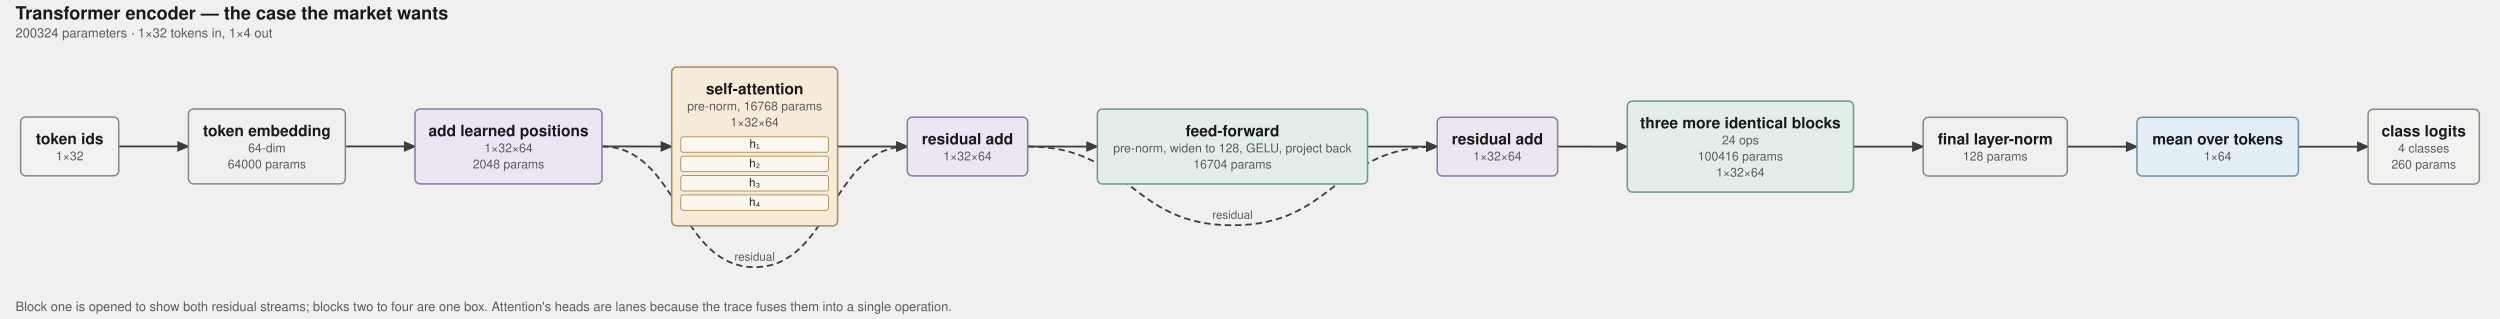
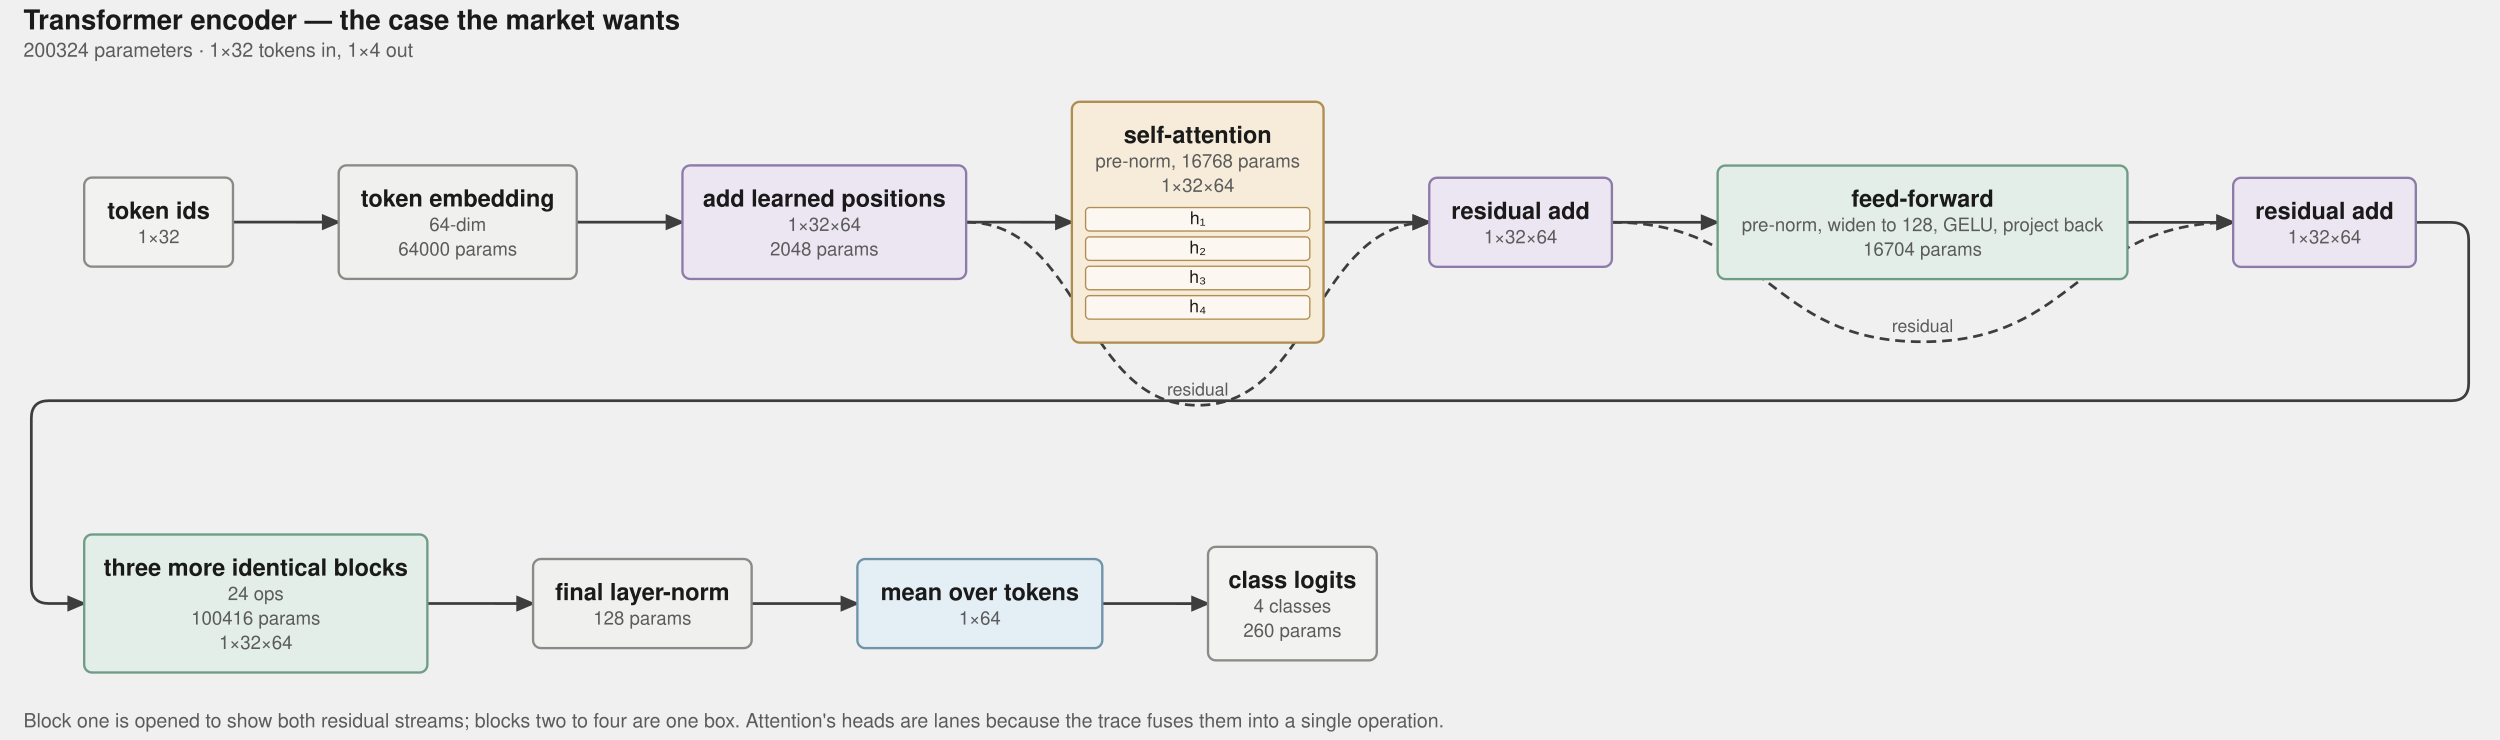
- <svg xmlns="http://www.w3.org/2000/svg" class="draughtsman" role="img" aria-label="Transformer encoder — the case the market wants" viewBox="0 0 1937.14 247" width="1937.14" height="247">
+ <svg xmlns="http://www.w3.org/2000/svg" class="draughtsman" role="img" aria-label="Transformer encoder — the case the market wants" viewBox="0 0 1276.92 377.5" width="1276.92" height="377.5">
  <defs>
    <marker id="ds-arrow" viewBox="0 0 8 8" refX="7" refY="4" markerWidth="7" markerHeight="7" orient="auto-start-reverse">
      <path d="M0 0.6 L8 4 L0 7.4 Z" style="fill:#3d3d3d" />
    </marker>
  </defs>
  <text class="ds-title" x="12" y="15" style="font-family:Helvetica Neue, Helvetica, Arial, sans-serif;font-size:14px;font-weight:600;fill:#1a1a1a">Transformer encoder — the case the market wants</text>
  <text class="ds-subtitle" x="12" y="29" style="font-family:Helvetica Neue, Helvetica, Arial, sans-serif;font-size:10px;fill:#5b5b5b">200324 parameters · 1×32 tokens in, 1×4 out</text>
  <g class="ds-body" transform="translate(0 36)">
-     <path class="ds-edge ds-edge-solid" data-from="tokens" data-to="embed" d="M92 77.45 C119 77.45 119 77.46 146 77.46" style="fill:none;stroke:#3d3d3d;stroke-width:1.4" marker-end="url(#ds-arrow)" />
-     <path class="ds-edge ds-edge-solid" data-from="embed" data-to="pos" d="M267.57 77.46 C294.57 77.46 294.57 77.48 321.57 77.48" style="fill:none;stroke:#3d3d3d;stroke-width:1.4" marker-end="url(#ds-arrow)" />
-     <path class="ds-edge ds-edge-dashed" data-from="pos" data-to="join1" d="M466.48 77.48 C525.61 77.48 525.61 171 584.75 171 C643.88 171 643.88 77.53 703.02 77.53" style="fill:none;stroke:#3d3d3d;stroke-width:1.4;stroke-dasharray:5 3" marker-end="url(#ds-arrow)" />
-     <text class="ds-edge-label" x="584.75" y="166" text-anchor="middle" style="font-family:Helvetica Neue, Helvetica, Arial, sans-serif;font-size:9px;fill:#5b5b5b">residual</text>
-     <path class="ds-edge ds-edge-solid" data-from="pos" data-to="attn" d="M466.48 77.48 C493.48 77.48 493.48 77.5 520.48 77.5" style="fill:none;stroke:#3d3d3d;stroke-width:1.4" marker-end="url(#ds-arrow)" />
-     <path class="ds-edge ds-edge-solid" data-from="attn" data-to="join1" d="M649.02 77.5 C676.02 77.5 676.02 77.53 703.02 77.53" style="fill:none;stroke:#3d3d3d;stroke-width:1.4" marker-end="url(#ds-arrow)" />
-     <path class="ds-edge ds-edge-dashed" data-from="join1" data-to="join2" d="M796.3 77.53 C875.63 77.53 875.63 138.56 954.97 138.56 C1034.3 138.56 1034.3 77.58 1113.63 77.58" style="fill:none;stroke:#3d3d3d;stroke-width:1.4;stroke-dasharray:5 3" marker-end="url(#ds-arrow)" />
-     <text class="ds-edge-label" x="954.97" y="133.56" text-anchor="middle" style="font-family:Helvetica Neue, Helvetica, Arial, sans-serif;font-size:9px;fill:#5b5b5b">residual</text>
-     <path class="ds-edge ds-edge-solid" data-from="join1" data-to="ff" d="M796.3 77.53 C823.3 77.53 823.3 77.56 850.3 77.56" style="fill:none;stroke:#3d3d3d;stroke-width:1.4" marker-end="url(#ds-arrow)" />
-     <path class="ds-edge ds-edge-solid" data-from="ff" data-to="join2" d="M1059.63 77.56 C1086.63 77.56 1086.63 77.58 1113.63 77.58" style="fill:none;stroke:#3d3d3d;stroke-width:1.4" marker-end="url(#ds-arrow)" />
-     <path class="ds-edge ds-edge-solid" data-from="join2" data-to="rest" d="M1206.92 77.58 C1233.92 77.58 1233.92 77.61 1260.92 77.61" style="fill:none;stroke:#3d3d3d;stroke-width:1.4" marker-end="url(#ds-arrow)" />
-     <path class="ds-edge ds-edge-solid" data-from="rest" data-to="norm" d="M1436.19 77.61 C1463.19 77.61 1463.19 77.63 1490.19 77.63" style="fill:none;stroke:#3d3d3d;stroke-width:1.4" marker-end="url(#ds-arrow)" />
-     <path class="ds-edge ds-edge-solid" data-from="norm" data-to="pool" d="M1601.84 77.63 C1628.84 77.63 1628.84 77.65 1655.84 77.65" style="fill:none;stroke:#3d3d3d;stroke-width:1.4" marker-end="url(#ds-arrow)" />
-     <path class="ds-edge ds-edge-solid" data-from="pool" data-to="logits" d="M1780.93 77.65 C1807.93 77.65 1807.93 77.66 1834.93 77.66" style="fill:none;stroke:#3d3d3d;stroke-width:1.4" marker-end="url(#ds-arrow)" />
+     <path class="ds-edge ds-edge-solid" data-from="tokens" data-to="embed" d="M119 77.45 C146 77.45 146 77.46 173 77.46" style="fill:none;stroke:#3d3d3d;stroke-width:1.4" marker-end="url(#ds-arrow)" />
+     <path class="ds-edge ds-edge-solid" data-from="embed" data-to="pos" d="M294.57 77.46 C321.57 77.46 321.57 77.48 348.57 77.48" style="fill:none;stroke:#3d3d3d;stroke-width:1.4" marker-end="url(#ds-arrow)" />
+     <path class="ds-edge ds-edge-dashed" data-from="pos" data-to="join1" d="M493.48 77.48 C552.61 77.48 552.61 171 611.75 171 C670.88 171 670.88 77.53 730.02 77.53" style="fill:none;stroke:#3d3d3d;stroke-width:1.4;stroke-dasharray:5 3" marker-end="url(#ds-arrow)" />
+     <text class="ds-edge-label" x="611.75" y="166" text-anchor="middle" style="font-family:Helvetica Neue, Helvetica, Arial, sans-serif;font-size:9px;fill:#5b5b5b">residual</text>
+     <path class="ds-edge ds-edge-solid" data-from="pos" data-to="attn" d="M493.48 77.48 C520.48 77.48 520.48 77.5 547.48 77.5" style="fill:none;stroke:#3d3d3d;stroke-width:1.4" marker-end="url(#ds-arrow)" />
+     <path class="ds-edge ds-edge-solid" data-from="attn" data-to="join1" d="M676.02 77.5 C703.02 77.5 703.02 77.53 730.02 77.53" style="fill:none;stroke:#3d3d3d;stroke-width:1.4" marker-end="url(#ds-arrow)" />
+     <path class="ds-edge ds-edge-dashed" data-from="join1" data-to="join2" d="M823.3 77.53 C902.63 77.53 902.63 138.56 981.97 138.56 C1061.3 138.56 1061.3 77.58 1140.63 77.58" style="fill:none;stroke:#3d3d3d;stroke-width:1.4;stroke-dasharray:5 3" marker-end="url(#ds-arrow)" />
+     <text class="ds-edge-label" x="981.97" y="133.56" text-anchor="middle" style="font-family:Helvetica Neue, Helvetica, Arial, sans-serif;font-size:9px;fill:#5b5b5b">residual</text>
+     <path class="ds-edge ds-edge-solid" data-from="join1" data-to="ff" d="M823.3 77.53 C850.3 77.53 850.3 77.56 877.3 77.56" style="fill:none;stroke:#3d3d3d;stroke-width:1.4" marker-end="url(#ds-arrow)" />
+     <path class="ds-edge ds-edge-solid" data-from="ff" data-to="join2" d="M1086.63 77.56 C1113.63 77.56 1113.63 77.58 1140.63 77.58" style="fill:none;stroke:#3d3d3d;stroke-width:1.4" marker-end="url(#ds-arrow)" />
+     <path class="ds-edge ds-edge-solid" data-from="join2" data-to="rest" d="M1233.92 77.58 L1251.92 77.58 Q1260.92 77.58 1260.92 86.58 L1260.92 159.67 Q1260.92 168.67 1251.92 168.67 L25 168.67 Q16 168.67 16 177.67 L16 263.25 Q16 272.25 25 272.25 L43 272.25" style="fill:none;stroke:#3d3d3d;stroke-width:1.4" marker-end="url(#ds-arrow)" />
+     <path class="ds-edge ds-edge-solid" data-from="rest" data-to="norm" d="M218.28 272.25 C245.28 272.25 245.28 272.27 272.28 272.27" style="fill:none;stroke:#3d3d3d;stroke-width:1.4" marker-end="url(#ds-arrow)" />
+     <path class="ds-edge ds-edge-solid" data-from="norm" data-to="pool" d="M383.92 272.27 C410.92 272.27 410.92 272.29 437.92 272.29" style="fill:none;stroke:#3d3d3d;stroke-width:1.4" marker-end="url(#ds-arrow)" />
+     <path class="ds-edge ds-edge-solid" data-from="pool" data-to="logits" d="M563.02 272.29 C590.02 272.29 590.02 272.3 617.02 272.3" style="fill:none;stroke:#3d3d3d;stroke-width:1.4" marker-end="url(#ds-arrow)" />
    <g class="ds-stage ds-kind-input" data-stage="tokens">
-       <rect x="16" y="54.7" width="76" height="45.5" rx="4" style="fill:#f2f2f0;stroke:#8a8a86;stroke-width:1.2" />
-       <text x="54" y="75.7" text-anchor="middle" style="font-family:Helvetica Neue, Helvetica, Arial, sans-serif;font-size:12.0px;font-weight:600;fill:#1a1a1a">token ids</text>
-       <text x="54" y="88.2" text-anchor="middle" style="font-family:Helvetica Neue, Helvetica, Arial, sans-serif;font-size:9.5px;fill:#5b5b5b">1×32</text>
+       <rect x="43" y="54.7" width="76" height="45.5" rx="4" style="fill:#f2f2f0;stroke:#8a8a86;stroke-width:1.2" />
+       <text x="81" y="75.7" text-anchor="middle" style="font-family:Helvetica Neue, Helvetica, Arial, sans-serif;font-size:12.0px;font-weight:600;fill:#1a1a1a">token ids</text>
+       <text x="81" y="88.2" text-anchor="middle" style="font-family:Helvetica Neue, Helvetica, Arial, sans-serif;font-size:9.5px;fill:#5b5b5b">1×32</text>
    </g>
    <g class="ds-stage ds-kind-op" data-stage="embed">
-       <rect x="146" y="48.46" width="121.58" height="58" rx="4" style="fill:#f0f0ef;stroke:#8a8a86;stroke-width:1.2" />
-       <text x="206.79" y="69.46" text-anchor="middle" style="font-family:Helvetica Neue, Helvetica, Arial, sans-serif;font-size:12.0px;font-weight:600;fill:#1a1a1a">token embedding</text>
-       <text x="206.79" y="81.96" text-anchor="middle" style="font-family:Helvetica Neue, Helvetica, Arial, sans-serif;font-size:9.5px;fill:#5b5b5b">64-dim</text>
-       <text x="206.79" y="94.46" text-anchor="middle" style="font-family:Helvetica Neue, Helvetica, Arial, sans-serif;font-size:9.5px;fill:#5b5b5b">64000 params</text>
+       <rect x="173" y="48.46" width="121.58" height="58" rx="4" style="fill:#f0f0ef;stroke:#8a8a86;stroke-width:1.2" />
+       <text x="233.79" y="69.46" text-anchor="middle" style="font-family:Helvetica Neue, Helvetica, Arial, sans-serif;font-size:12.0px;font-weight:600;fill:#1a1a1a">token embedding</text>
+       <text x="233.79" y="81.96" text-anchor="middle" style="font-family:Helvetica Neue, Helvetica, Arial, sans-serif;font-size:9.5px;fill:#5b5b5b">64-dim</text>
+       <text x="233.79" y="94.46" text-anchor="middle" style="font-family:Helvetica Neue, Helvetica, Arial, sans-serif;font-size:9.5px;fill:#5b5b5b">64000 params</text>
    </g>
    <g class="ds-stage ds-kind-concat" data-stage="pos">
-       <rect x="321.57" y="48.48" width="144.9" height="58" rx="4" style="fill:#ece6f2;stroke:#8d7ba8;stroke-width:1.2" />
-       <text x="394.03" y="69.48" text-anchor="middle" style="font-family:Helvetica Neue, Helvetica, Arial, sans-serif;font-size:12.0px;font-weight:600;fill:#1a1a1a">add learned positions</text>
-       <text x="394.03" y="81.98" text-anchor="middle" style="font-family:Helvetica Neue, Helvetica, Arial, sans-serif;font-size:9.5px;fill:#5b5b5b">1×32×64</text>
-       <text x="394.03" y="94.48" text-anchor="middle" style="font-family:Helvetica Neue, Helvetica, Arial, sans-serif;font-size:9.5px;fill:#5b5b5b">2048 params</text>
+       <rect x="348.57" y="48.48" width="144.9" height="58" rx="4" style="fill:#ece6f2;stroke:#8d7ba8;stroke-width:1.2" />
+       <text x="421.03" y="69.48" text-anchor="middle" style="font-family:Helvetica Neue, Helvetica, Arial, sans-serif;font-size:12.0px;font-weight:600;fill:#1a1a1a">add learned positions</text>
+       <text x="421.03" y="81.98" text-anchor="middle" style="font-family:Helvetica Neue, Helvetica, Arial, sans-serif;font-size:9.5px;fill:#5b5b5b">1×32×64</text>
+       <text x="421.03" y="94.48" text-anchor="middle" style="font-family:Helvetica Neue, Helvetica, Arial, sans-serif;font-size:9.5px;fill:#5b5b5b">2048 params</text>
    </g>
    <g class="ds-stage ds-kind-kernel" data-stage="attn">
-       <rect x="520.48" y="16" width="128.54" height="123" rx="4" style="fill:#f6ecd9;stroke:#b08e52;stroke-width:1.2" />
-       <text x="584.75" y="37" text-anchor="middle" style="font-family:Helvetica Neue, Helvetica, Arial, sans-serif;font-size:12.0px;font-weight:600;fill:#1a1a1a">self-attention</text>
-       <text x="584.75" y="49.5" text-anchor="middle" style="font-family:Helvetica Neue, Helvetica, Arial, sans-serif;font-size:9.5px;fill:#5b5b5b">pre-norm, 16768 params</text>
-       <text x="584.75" y="62" text-anchor="middle" style="font-family:Helvetica Neue, Helvetica, Arial, sans-serif;font-size:9.5px;fill:#5b5b5b">1×32×64</text>
-       <rect class="ds-lane" x="527.48" y="70" width="114.54" height="12" rx="2" style="fill:#ffffff;fill-opacity:0.62;stroke:#b08e52;stroke-width:0.7" />
-       <text x="584.75" y="78.5" text-anchor="middle" style="font-family:Helvetica Neue, Helvetica, Arial, sans-serif;font-size:9.0px;fill:#1a1a1a">h₁</text>
-       <rect class="ds-lane" x="527.48" y="85" width="114.54" height="12" rx="2" style="fill:#ffffff;fill-opacity:0.62;stroke:#b08e52;stroke-width:0.7" />
-       <text x="584.75" y="93.5" text-anchor="middle" style="font-family:Helvetica Neue, Helvetica, Arial, sans-serif;font-size:9.0px;fill:#1a1a1a">h₂</text>
-       <rect class="ds-lane" x="527.48" y="100" width="114.54" height="12" rx="2" style="fill:#ffffff;fill-opacity:0.62;stroke:#b08e52;stroke-width:0.7" />
-       <text x="584.75" y="108.5" text-anchor="middle" style="font-family:Helvetica Neue, Helvetica, Arial, sans-serif;font-size:9.0px;fill:#1a1a1a">h₃</text>
-       <rect class="ds-lane" x="527.48" y="115" width="114.54" height="12" rx="2" style="fill:#ffffff;fill-opacity:0.62;stroke:#b08e52;stroke-width:0.7" />
-       <text x="584.75" y="123.5" text-anchor="middle" style="font-family:Helvetica Neue, Helvetica, Arial, sans-serif;font-size:9.0px;fill:#1a1a1a">h₄</text>
+       <rect x="547.48" y="16" width="128.54" height="123" rx="4" style="fill:#f6ecd9;stroke:#b08e52;stroke-width:1.2" />
+       <text x="611.75" y="37" text-anchor="middle" style="font-family:Helvetica Neue, Helvetica, Arial, sans-serif;font-size:12.0px;font-weight:600;fill:#1a1a1a">self-attention</text>
+       <text x="611.75" y="49.5" text-anchor="middle" style="font-family:Helvetica Neue, Helvetica, Arial, sans-serif;font-size:9.5px;fill:#5b5b5b">pre-norm, 16768 params</text>
+       <text x="611.75" y="62" text-anchor="middle" style="font-family:Helvetica Neue, Helvetica, Arial, sans-serif;font-size:9.5px;fill:#5b5b5b">1×32×64</text>
+       <rect class="ds-lane" x="554.48" y="70" width="114.54" height="12" rx="2" style="fill:#ffffff;fill-opacity:0.62;stroke:#b08e52;stroke-width:0.7" />
+       <text x="611.75" y="78.5" text-anchor="middle" style="font-family:Helvetica Neue, Helvetica, Arial, sans-serif;font-size:9.0px;fill:#1a1a1a">h₁</text>
+       <rect class="ds-lane" x="554.48" y="85" width="114.54" height="12" rx="2" style="fill:#ffffff;fill-opacity:0.62;stroke:#b08e52;stroke-width:0.7" />
+       <text x="611.75" y="93.5" text-anchor="middle" style="font-family:Helvetica Neue, Helvetica, Arial, sans-serif;font-size:9.0px;fill:#1a1a1a">h₂</text>
+       <rect class="ds-lane" x="554.48" y="100" width="114.54" height="12" rx="2" style="fill:#ffffff;fill-opacity:0.62;stroke:#b08e52;stroke-width:0.7" />
+       <text x="611.75" y="108.5" text-anchor="middle" style="font-family:Helvetica Neue, Helvetica, Arial, sans-serif;font-size:9.0px;fill:#1a1a1a">h₃</text>
+       <rect class="ds-lane" x="554.48" y="115" width="114.54" height="12" rx="2" style="fill:#ffffff;fill-opacity:0.62;stroke:#b08e52;stroke-width:0.7" />
+       <text x="611.75" y="123.5" text-anchor="middle" style="font-family:Helvetica Neue, Helvetica, Arial, sans-serif;font-size:9.0px;fill:#1a1a1a">h₄</text>
    </g>
    <g class="ds-stage ds-kind-concat" data-stage="join1">
-       <rect x="703.02" y="54.78" width="93.29" height="45.5" rx="4" style="fill:#ece6f2;stroke:#8d7ba8;stroke-width:1.2" />
-       <text x="749.66" y="75.78" text-anchor="middle" style="font-family:Helvetica Neue, Helvetica, Arial, sans-serif;font-size:12.0px;font-weight:600;fill:#1a1a1a">residual add</text>
-       <text x="749.66" y="88.28" text-anchor="middle" style="font-family:Helvetica Neue, Helvetica, Arial, sans-serif;font-size:9.5px;fill:#5b5b5b">1×32×64</text>
+       <rect x="730.02" y="54.78" width="93.29" height="45.5" rx="4" style="fill:#ece6f2;stroke:#8d7ba8;stroke-width:1.2" />
+       <text x="776.66" y="75.78" text-anchor="middle" style="font-family:Helvetica Neue, Helvetica, Arial, sans-serif;font-size:12.0px;font-weight:600;fill:#1a1a1a">residual add</text>
+       <text x="776.66" y="88.28" text-anchor="middle" style="font-family:Helvetica Neue, Helvetica, Arial, sans-serif;font-size:9.5px;fill:#5b5b5b">1×32×64</text>
    </g>
    <g class="ds-stage ds-kind-stack" data-stage="ff">
-       <rect x="850.3" y="48.56" width="209.33" height="58" rx="4" style="fill:#e2eee7;stroke:#6f9c85;stroke-width:1.2" />
-       <text x="954.97" y="69.56" text-anchor="middle" style="font-family:Helvetica Neue, Helvetica, Arial, sans-serif;font-size:12.0px;font-weight:600;fill:#1a1a1a">feed-forward</text>
-       <text x="954.97" y="82.06" text-anchor="middle" style="font-family:Helvetica Neue, Helvetica, Arial, sans-serif;font-size:9.5px;fill:#5b5b5b">pre-norm, widen to 128, GELU, project back</text>
-       <text x="954.97" y="94.56" text-anchor="middle" style="font-family:Helvetica Neue, Helvetica, Arial, sans-serif;font-size:9.5px;fill:#5b5b5b">16704 params</text>
+       <rect x="877.3" y="48.56" width="209.33" height="58" rx="4" style="fill:#e2eee7;stroke:#6f9c85;stroke-width:1.2" />
+       <text x="981.97" y="69.56" text-anchor="middle" style="font-family:Helvetica Neue, Helvetica, Arial, sans-serif;font-size:12.0px;font-weight:600;fill:#1a1a1a">feed-forward</text>
+       <text x="981.97" y="82.06" text-anchor="middle" style="font-family:Helvetica Neue, Helvetica, Arial, sans-serif;font-size:9.5px;fill:#5b5b5b">pre-norm, widen to 128, GELU, project back</text>
+       <text x="981.97" y="94.56" text-anchor="middle" style="font-family:Helvetica Neue, Helvetica, Arial, sans-serif;font-size:9.5px;fill:#5b5b5b">16704 params</text>
    </g>
    <g class="ds-stage ds-kind-concat" data-stage="join2">
-       <rect x="1113.63" y="54.83" width="93.29" height="45.5" rx="4" style="fill:#ece6f2;stroke:#8d7ba8;stroke-width:1.2" />
-       <text x="1160.27" y="75.83" text-anchor="middle" style="font-family:Helvetica Neue, Helvetica, Arial, sans-serif;font-size:12.0px;font-weight:600;fill:#1a1a1a">residual add</text>
-       <text x="1160.27" y="88.33" text-anchor="middle" style="font-family:Helvetica Neue, Helvetica, Arial, sans-serif;font-size:9.5px;fill:#5b5b5b">1×32×64</text>
+       <rect x="1140.63" y="54.83" width="93.29" height="45.5" rx="4" style="fill:#ece6f2;stroke:#8d7ba8;stroke-width:1.2" />
+       <text x="1187.27" y="75.83" text-anchor="middle" style="font-family:Helvetica Neue, Helvetica, Arial, sans-serif;font-size:12.0px;font-weight:600;fill:#1a1a1a">residual add</text>
+       <text x="1187.27" y="88.33" text-anchor="middle" style="font-family:Helvetica Neue, Helvetica, Arial, sans-serif;font-size:9.5px;fill:#5b5b5b">1×32×64</text>
    </g>
    <g class="ds-stage ds-kind-stack" data-stage="rest">
-       <rect x="1260.92" y="42.36" width="175.28" height="70.5" rx="4" style="fill:#e2eee7;stroke:#6f9c85;stroke-width:1.2" />
-       <text x="1348.55" y="63.36" text-anchor="middle" style="font-family:Helvetica Neue, Helvetica, Arial, sans-serif;font-size:12.0px;font-weight:600;fill:#1a1a1a">three more identical blocks</text>
-       <text x="1348.55" y="75.86" text-anchor="middle" style="font-family:Helvetica Neue, Helvetica, Arial, sans-serif;font-size:9.5px;fill:#5b5b5b">24 ops</text>
-       <text x="1348.55" y="88.36" text-anchor="middle" style="font-family:Helvetica Neue, Helvetica, Arial, sans-serif;font-size:9.5px;fill:#5b5b5b">100416 params</text>
-       <text x="1348.55" y="100.86" text-anchor="middle" style="font-family:Helvetica Neue, Helvetica, Arial, sans-serif;font-size:9.5px;fill:#5b5b5b">1×32×64</text>
+       <rect x="43" y="237" width="175.28" height="70.5" rx="4" style="fill:#e2eee7;stroke:#6f9c85;stroke-width:1.2" />
+       <text x="130.64" y="258" text-anchor="middle" style="font-family:Helvetica Neue, Helvetica, Arial, sans-serif;font-size:12.0px;font-weight:600;fill:#1a1a1a">three more identical blocks</text>
+       <text x="130.64" y="270.5" text-anchor="middle" style="font-family:Helvetica Neue, Helvetica, Arial, sans-serif;font-size:9.5px;fill:#5b5b5b">24 ops</text>
+       <text x="130.64" y="283" text-anchor="middle" style="font-family:Helvetica Neue, Helvetica, Arial, sans-serif;font-size:9.5px;fill:#5b5b5b">100416 params</text>
+       <text x="130.64" y="295.5" text-anchor="middle" style="font-family:Helvetica Neue, Helvetica, Arial, sans-serif;font-size:9.5px;fill:#5b5b5b">1×32×64</text>
    </g>
    <g class="ds-stage ds-kind-op" data-stage="norm">
-       <rect x="1490.19" y="54.88" width="111.64" height="45.5" rx="4" style="fill:#f0f0ef;stroke:#8a8a86;stroke-width:1.2" />
-       <text x="1546.01" y="75.88" text-anchor="middle" style="font-family:Helvetica Neue, Helvetica, Arial, sans-serif;font-size:12.0px;font-weight:600;fill:#1a1a1a">final layer-norm</text>
-       <text x="1546.01" y="88.38" text-anchor="middle" style="font-family:Helvetica Neue, Helvetica, Arial, sans-serif;font-size:9.5px;fill:#5b5b5b">128 params</text>
+       <rect x="272.28" y="249.52" width="111.64" height="45.5" rx="4" style="fill:#f0f0ef;stroke:#8a8a86;stroke-width:1.2" />
+       <text x="328.1" y="270.52" text-anchor="middle" style="font-family:Helvetica Neue, Helvetica, Arial, sans-serif;font-size:12.0px;font-weight:600;fill:#1a1a1a">final layer-norm</text>
+       <text x="328.1" y="283.02" text-anchor="middle" style="font-family:Helvetica Neue, Helvetica, Arial, sans-serif;font-size:9.5px;fill:#5b5b5b">128 params</text>
    </g>
    <g class="ds-stage ds-kind-reduce" data-stage="pool">
-       <rect x="1655.84" y="54.9" width="125.1" height="45.5" rx="4" style="fill:#e4eef5;stroke:#6f93a8;stroke-width:1.2" />
-       <text x="1718.38" y="75.9" text-anchor="middle" style="font-family:Helvetica Neue, Helvetica, Arial, sans-serif;font-size:12.0px;font-weight:600;fill:#1a1a1a">mean over tokens</text>
-       <text x="1718.38" y="88.4" text-anchor="middle" style="font-family:Helvetica Neue, Helvetica, Arial, sans-serif;font-size:9.5px;fill:#5b5b5b">1×64</text>
+       <rect x="437.92" y="249.54" width="125.1" height="45.5" rx="4" style="fill:#e4eef5;stroke:#6f93a8;stroke-width:1.2" />
+       <text x="500.47" y="270.54" text-anchor="middle" style="font-family:Helvetica Neue, Helvetica, Arial, sans-serif;font-size:12.0px;font-weight:600;fill:#1a1a1a">mean over tokens</text>
+       <text x="500.47" y="283.04" text-anchor="middle" style="font-family:Helvetica Neue, Helvetica, Arial, sans-serif;font-size:9.5px;fill:#5b5b5b">1×64</text>
    </g>
    <g class="ds-stage ds-kind-output" data-stage="logits">
-       <rect x="1834.93" y="48.66" width="86.2" height="58" rx="4" style="fill:#f2f2f0;stroke:#8a8a86;stroke-width:1.2" />
-       <text x="1878.03" y="69.66" text-anchor="middle" style="font-family:Helvetica Neue, Helvetica, Arial, sans-serif;font-size:12.0px;font-weight:600;fill:#1a1a1a">class logits</text>
-       <text x="1878.03" y="82.16" text-anchor="middle" style="font-family:Helvetica Neue, Helvetica, Arial, sans-serif;font-size:9.5px;fill:#5b5b5b">4 classes</text>
-       <text x="1878.03" y="94.66" text-anchor="middle" style="font-family:Helvetica Neue, Helvetica, Arial, sans-serif;font-size:9.5px;fill:#5b5b5b">260 params</text>
+       <rect x="617.02" y="243.3" width="86.2" height="58" rx="4" style="fill:#f2f2f0;stroke:#8a8a86;stroke-width:1.2" />
+       <text x="660.12" y="264.3" text-anchor="middle" style="font-family:Helvetica Neue, Helvetica, Arial, sans-serif;font-size:12.0px;font-weight:600;fill:#1a1a1a">class logits</text>
+       <text x="660.12" y="276.8" text-anchor="middle" style="font-family:Helvetica Neue, Helvetica, Arial, sans-serif;font-size:9.5px;fill:#5b5b5b">4 classes</text>
+       <text x="660.12" y="289.3" text-anchor="middle" style="font-family:Helvetica Neue, Helvetica, Arial, sans-serif;font-size:9.5px;fill:#5b5b5b">260 params</text>
    </g>
  </g>
-   <text class="ds-caption" x="12" y="241" style="font-family:Helvetica Neue, Helvetica, Arial, sans-serif;font-size:10.0px;fill:#5b5b5b">Block one is opened to show both residual streams; blocks two to four are one box. Attention's heads are lanes because the trace fuses them into a single operation.</text>
+   <text class="ds-caption" x="12" y="371.5" style="font-family:Helvetica Neue, Helvetica, Arial, sans-serif;font-size:10.0px;fill:#5b5b5b">Block one is opened to show both residual streams; blocks two to four are one box. Attention's heads are lanes because the trace fuses them into a single operation.</text>
</svg>
